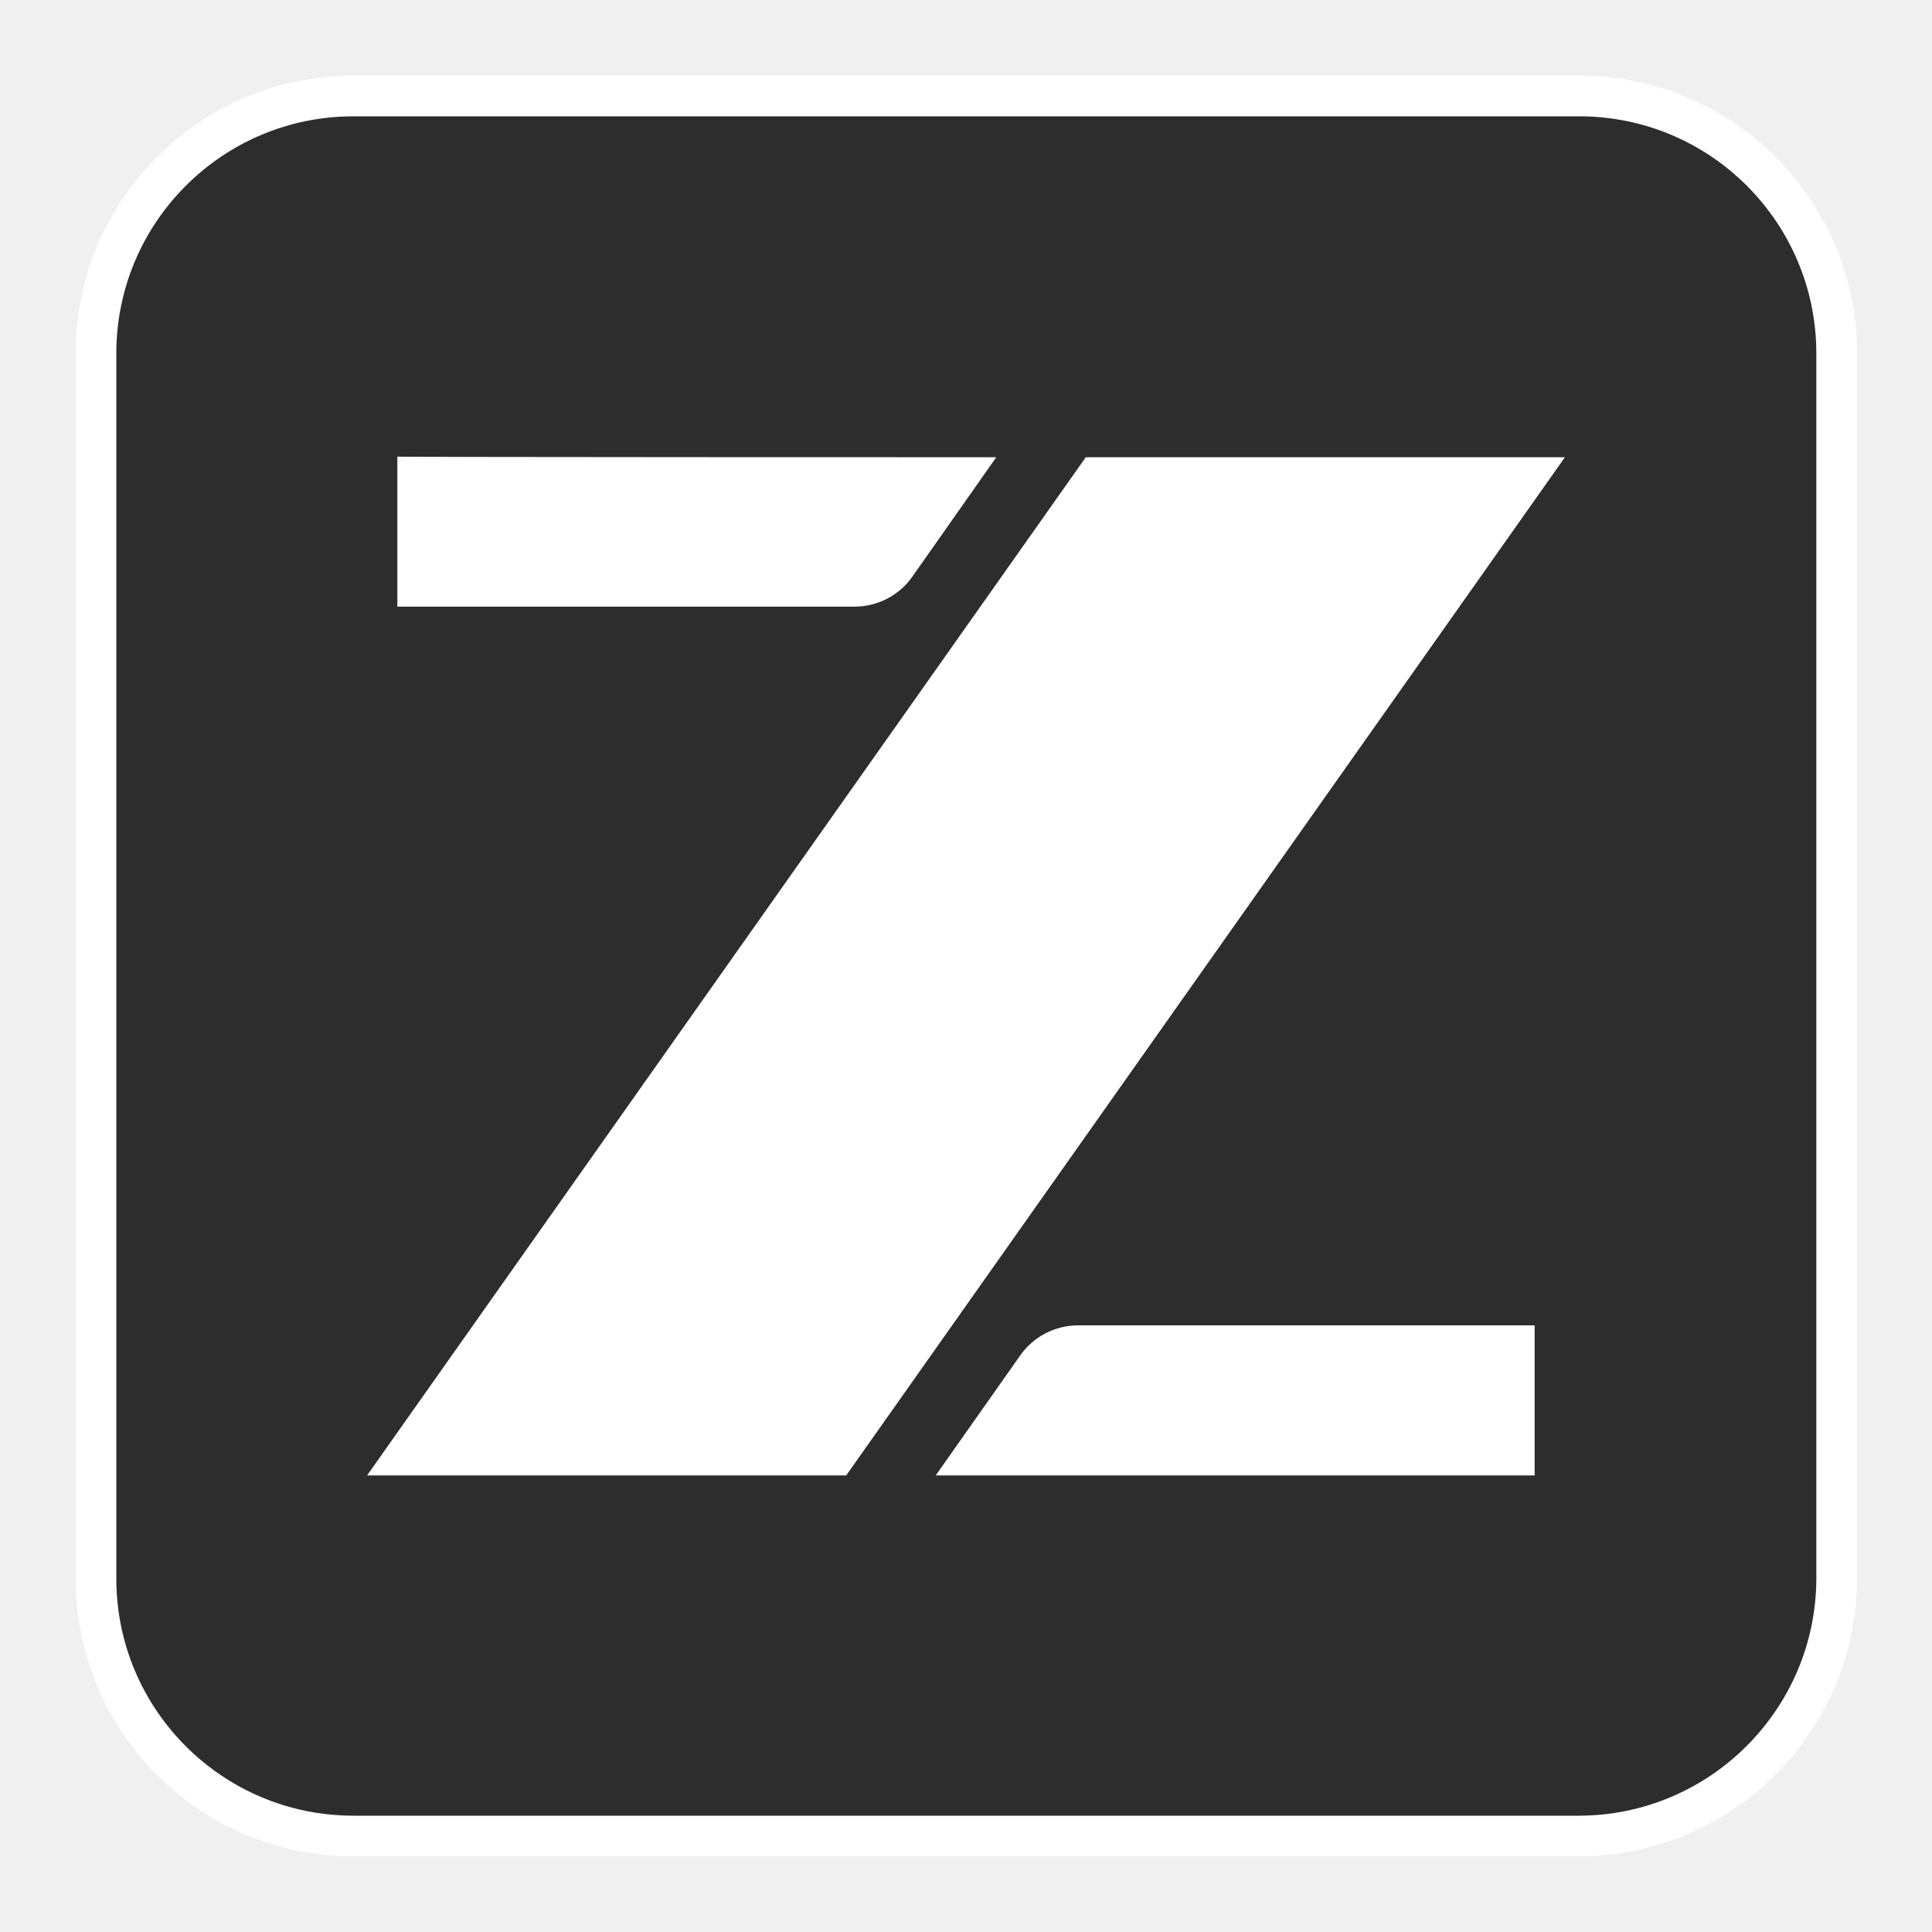
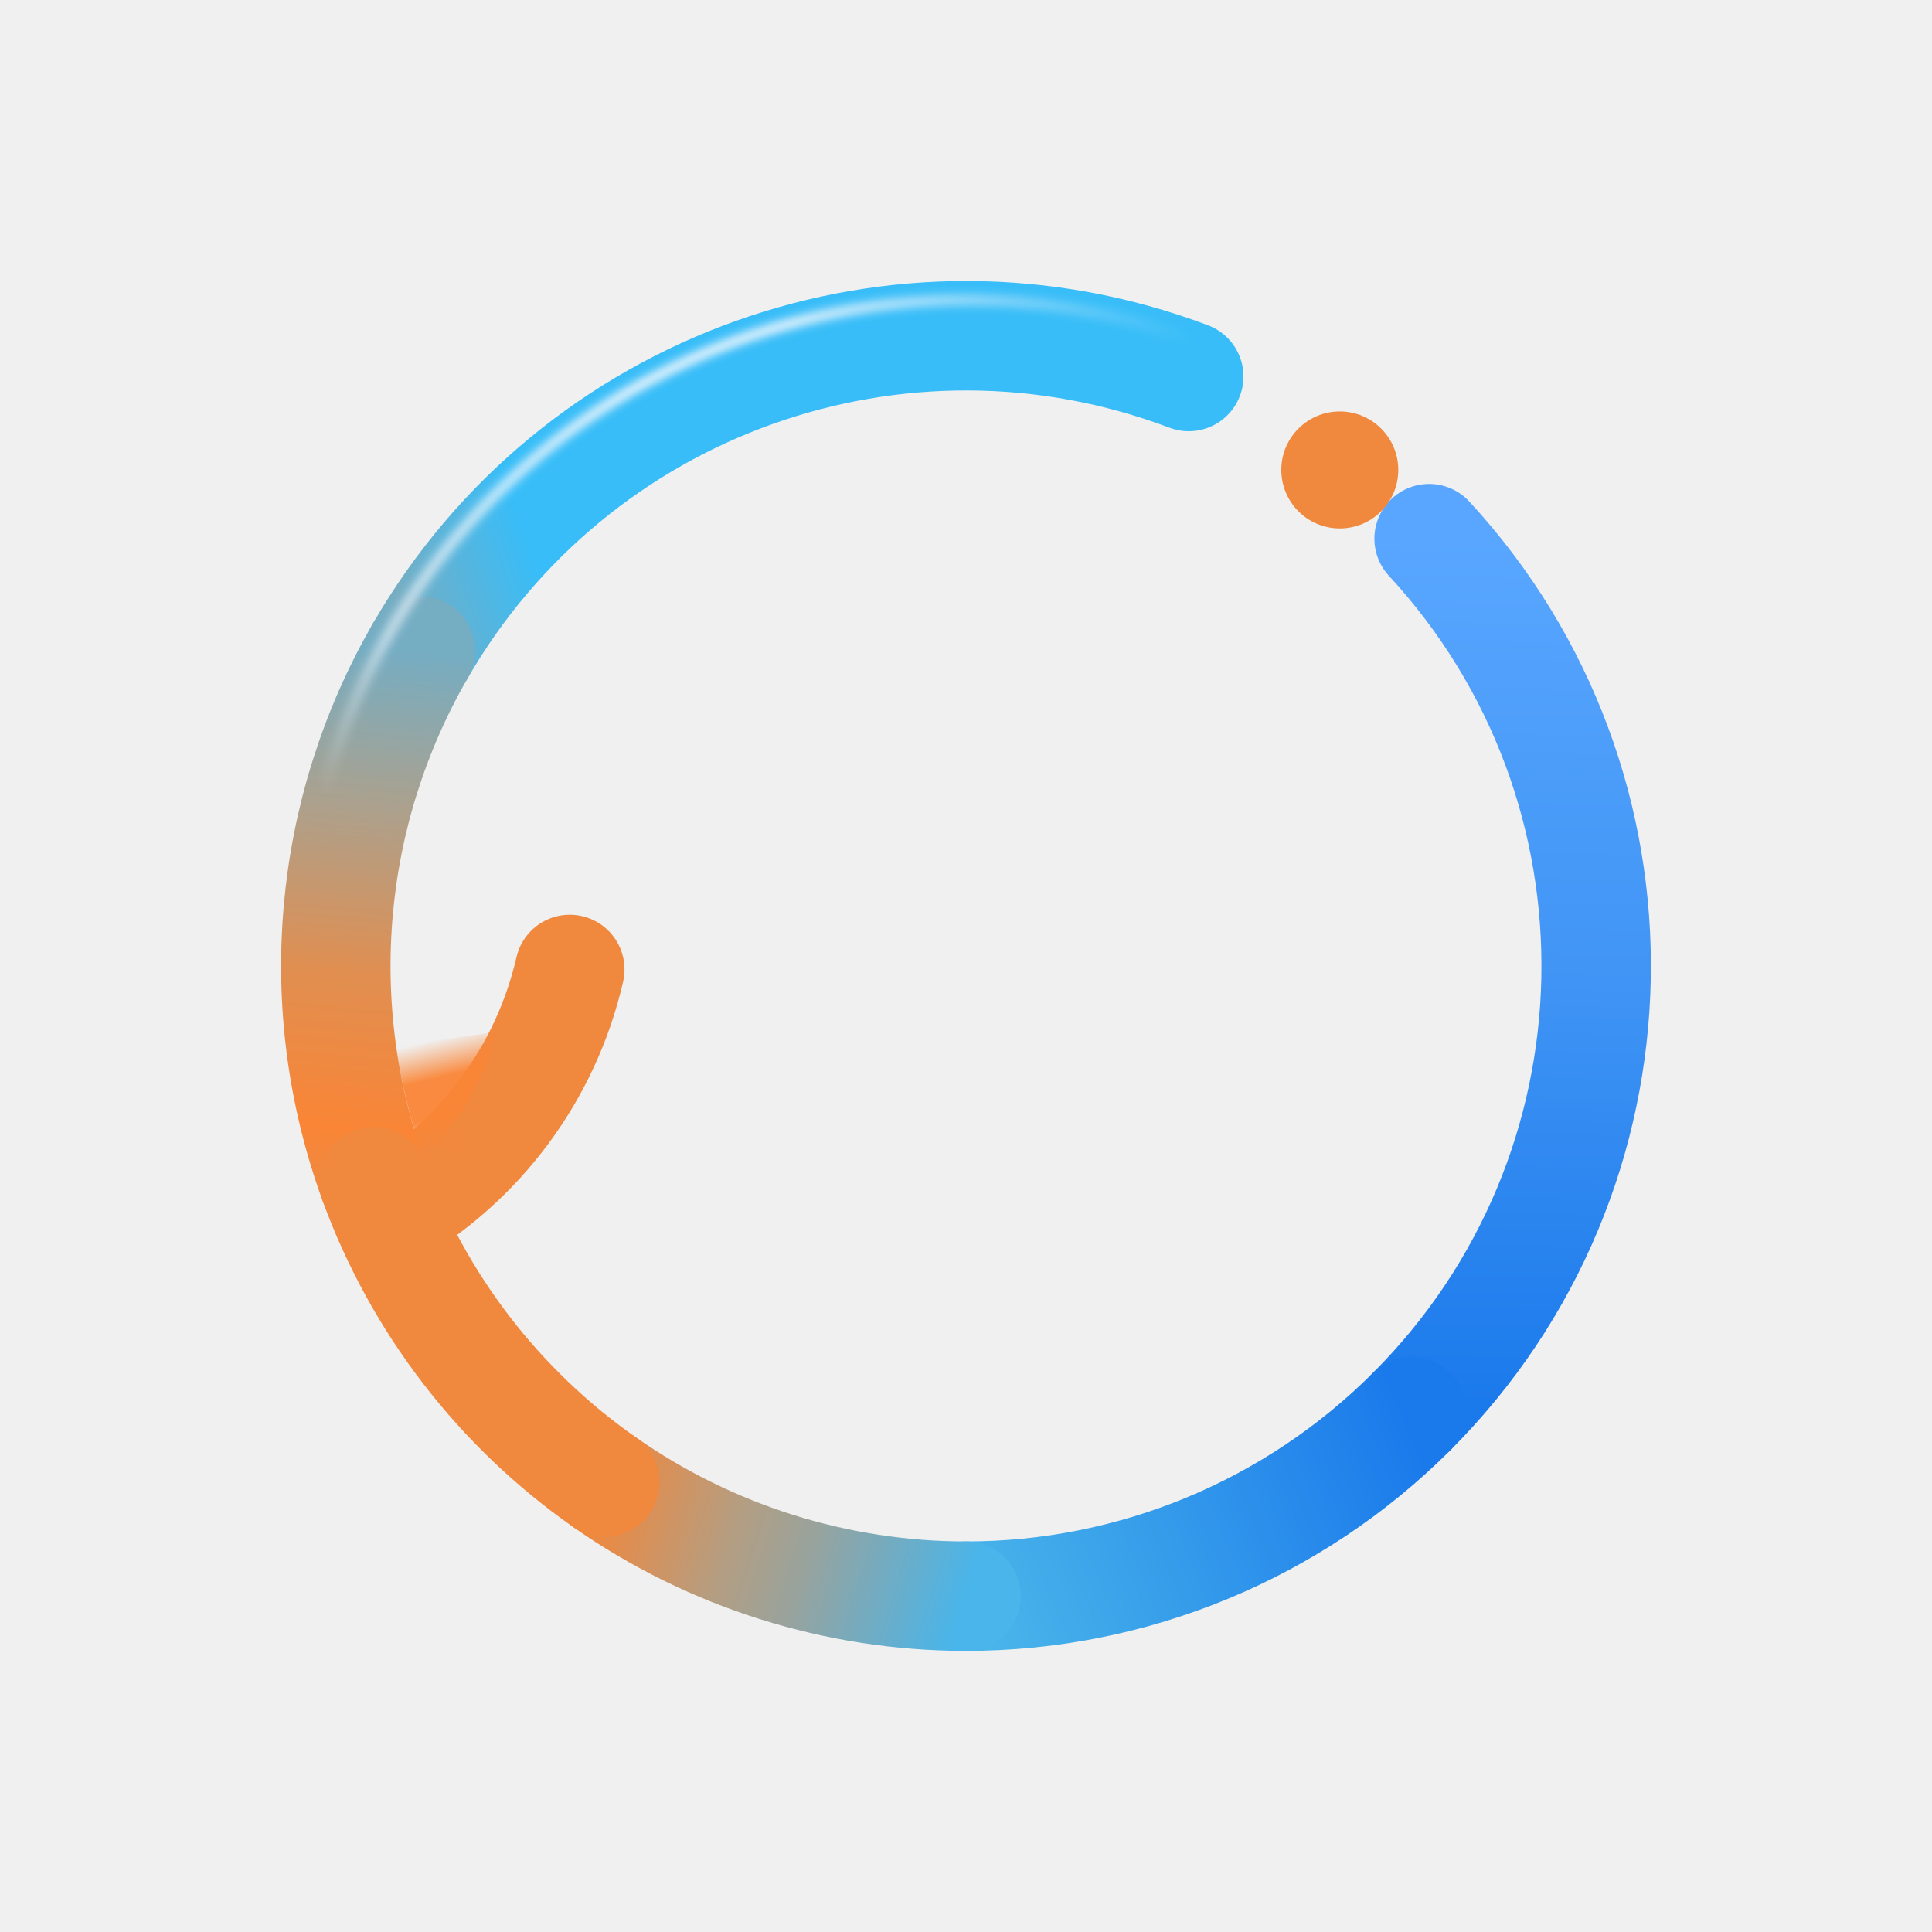
- <svg xmlns="http://www.w3.org/2000/svg" version="1.1" x="0px" y="0px" viewBox="0 0 30 30" style="enable-background:new 0 0 30 30;" xml:space="preserve">
+ <svg xmlns="http://www.w3.org/2000/svg" viewBox="0 0 512 512" role="img" aria-label="Dayflow AI mark">
  <defs>
-     <style type="text/css">
-     .st194{fill:#2D2D2D;stroke:#FFFFFF;stroke-width:0.632;stroke-miterlimit:10;}
-     .st23{fill:#FFFFFF;}
- 
-     .z-breathe {
-       animation: breathe 2.5s ease-in-out infinite;
-     }
- 
-     @keyframes breathe {
-       0%, 100% { opacity: 0.7; }
-       50% { opacity: 1; }
-     }
-   </style>
+     <linearGradient id="gTop1" gradientUnits="userSpaceOnUse" x1="315.03" y1="99.78" x2="111.37" y2="172.5">
+       <stop offset="0.0%" stop-color="#38bdf8" />
+       <stop offset="24.0%" stop-color="#38bdf8" />
+       <stop offset="83.1%" stop-color="#38bdf8" />
+       <stop offset="100.0%" stop-color="#75adc3" />
+     </linearGradient>
+     <linearGradient id="gTop2" gradientUnits="userSpaceOnUse" x1="111.37" y1="172.5" x2="99.07" y2="313.12">
+       <stop offset="0.0%" stop-color="#75adc3" />
+       <stop offset="29.5%" stop-color="#aba18e" />
+       <stop offset="60.3%" stop-color="#df8f52" />
+       <stop offset="90.5%" stop-color="#fa8536" />
+       <stop offset="100.0%" stop-color="#f0883e" />
+     </linearGradient>
+     <linearGradient id="gBot1" gradientUnits="userSpaceOnUse" x1="378.73" y1="142.75" x2="374.09" y2="374.09">
+       <stop offset="0.0%" stop-color="#58a6ff" />
+       <stop offset="48.6%" stop-color="#4195f5" />
+       <stop offset="100.0%" stop-color="#1a79eb" />
+     </linearGradient>
+     <linearGradient id="gBot2" gradientUnits="userSpaceOnUse" x1="374.09" y1="374.09" x2="256" y2="423">
+       <stop offset="0.0%" stop-color="#1a79eb" />
+       <stop offset="100.0%" stop-color="#49b5ea" />
+     </linearGradient>
+     <linearGradient id="gBot3" gradientUnits="userSpaceOnUse" x1="256" y1="423" x2="160.21" y2="392.8">
+       <stop offset="-0.0%" stop-color="#49b5ea" />
+       <stop offset="42.7%" stop-color="#98a39d" />
+       <stop offset="63.0%" stop-color="#b39e83" />
+       <stop offset="100.0%" stop-color="#f0883e" />
+     </linearGradient>
+     <linearGradient id="gBot4" gradientUnits="userSpaceOnUse" x1="160.21" y1="392.8" x2="99.07" y2="313.12">
+       <stop offset="-0.0%" stop-color="#f0883e" />
+       <stop offset="100.0%" stop-color="#f0883e" />
+     </linearGradient>
+     <linearGradient id="gSpec" gradientUnits="userSpaceOnUse" x1="85.51" y1="210.32" x2="316.37" y2="90.14">
+       <stop offset="0.0%" stop-color="#f0f6fc" stop-opacity="0" />
+       <stop offset="13.6%" stop-color="#f0f6fc" stop-opacity="0.62" />
+       <stop offset="47.0%" stop-color="#f0f6fc" stop-opacity="0.9" />
+       <stop offset="64.7%" stop-color="#f0f6fc" stop-opacity="0.88" />
+       <stop offset="81.3%" stop-color="#f0f6fc" stop-opacity="0.5" />
+       <stop offset="100.0%" stop-color="#f0f6fc" stop-opacity="0" />
+     </linearGradient>
+     <filter id="fSpec" x="-30%" y="-30%" width="160%" height="160%">
+       <feGaussianBlur stdDeviation="1.2" />
+     </filter>
+     <linearGradient id="gLens" gradientUnits="userSpaceOnUse" x1="119.32" y1="304.4" x2="112.41" y2="276.18">
+       <stop offset="-0.0%" stop-color="#fa8536" stop-opacity="0" />
+       <stop offset="30.4%" stop-color="#fa8536" stop-opacity="0.95" />
+       <stop offset="65.2%" stop-color="#fa8536" stop-opacity="0.95" />
+       <stop offset="100.0%" stop-color="#fa8536" stop-opacity="0" />
+     </linearGradient>
  </defs>
-   <g>
-     <path class="st194" d="M24.51,28.51H5.49c-2.21,0-4-1.79-4-4V5.49c0-2.21,1.79-4,4-4h19.03c2.21,0,4,1.79,4,4v19.03     C28.51,26.72,26.72,28.51,24.51,28.51z" />
-     <g class="z-breathe">
-       <path class="st23" d="M15.47,7.1l-1.3,1.85c-0.2,0.29-0.54,0.47-0.9,0.47h-7.1V7.09C6.16,7.1,15.47,7.1,15.47,7.1z" />
-       <polygon class="st23" points="24.3,7.1 13.14,22.91 5.7,22.91 16.86,7.1" />
-       <path class="st23" d="M14.53,22.91l1.31-1.86c0.2-0.29,0.54-0.47,0.9-0.47h7.09v2.33H14.53z" />
-     </g>
-   </g>
+   <path d="M 102.66 322.05 A 101.33 101.33 0 0 0 151 256.92" stroke="#f0883e" stroke-width="29" fill="none" stroke-linecap="round" />
+   <path d="M 112.25 306.91 A 152.5 152.5 0 0 1 104.98 277.22 L 131.72 273.47 Q 130.04 278.3 128.35 283.13 Q 125.93 287.94 123.5 292.75 Q 120.29 297.62 117.07 302.49 Q 120.08 302.78 123.09 303.07 Z" fill="url(#gLens)" stroke="none" />
+   <path d="M 315.03 99.78 A 167 167 0 0 0 111.37 172.5" stroke="url(#gTop1)" stroke-width="29" fill="none" stroke-linecap="round" />
+   <path d="M 111.37 172.5 A 167 167 0 0 0 99.07 313.12" stroke="url(#gTop2)" stroke-width="29" fill="none" stroke-linecap="round" />
+   <path d="M 378.73 142.75 A 167 167 0 0 1 374.09 374.09" stroke="url(#gBot1)" stroke-width="29" fill="none" stroke-linecap="round" />
+   <path d="M 374.09 374.09 A 167 167 0 0 1 256 423" stroke="url(#gBot2)" stroke-width="29" fill="none" stroke-linecap="round" />
+   <path d="M 256 423 A 167 167 0 0 1 160.21 392.8" stroke="url(#gBot3)" stroke-width="29" fill="none" stroke-linecap="round" />
+   <path d="M 160.21 392.8 A 167 167 0 0 1 99.07 313.12" stroke="url(#gBot4)" stroke-width="29" fill="none" stroke-linecap="round" />
+   <circle cx="355.06" cy="124.54" r="15.5" fill="#f0883e" />
+   <path d="M 85.51 210.32 A 176.5 176.5 0 0 1 316.37 90.14" stroke="url(#gSpec)" stroke-width="3" fill="none" stroke-linecap="round" filter="url(#fSpec)" />
</svg>
